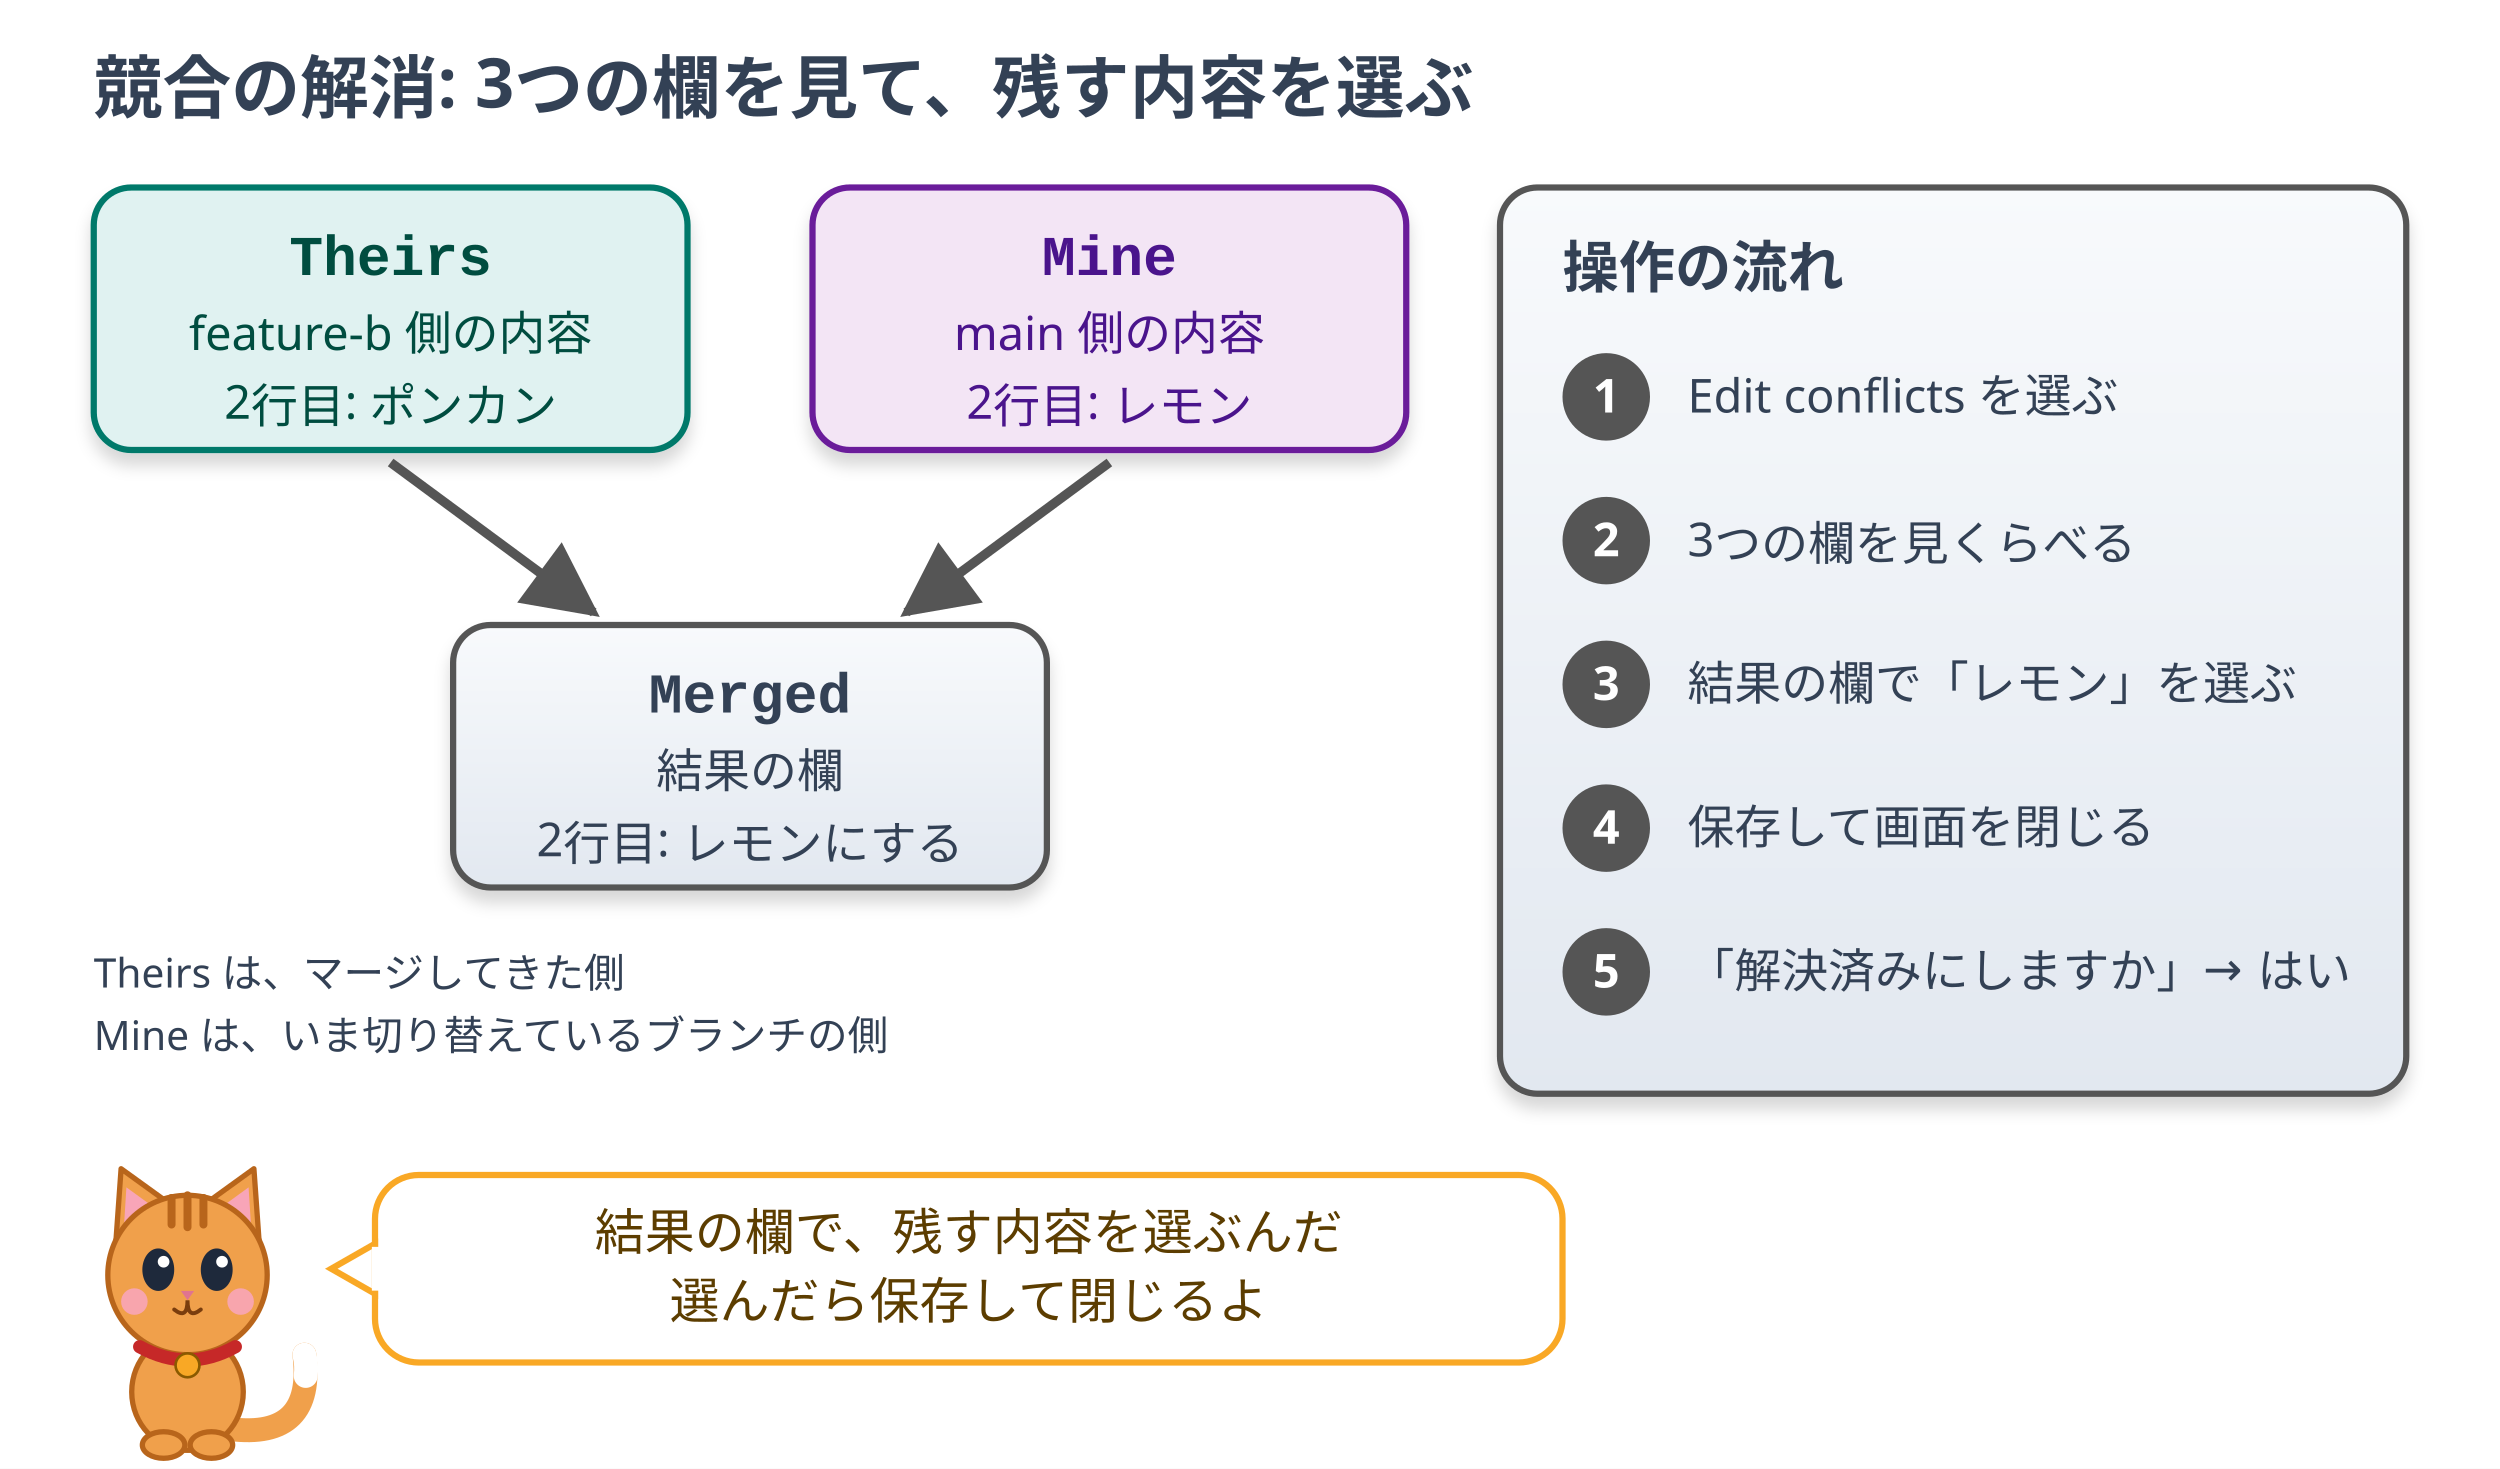
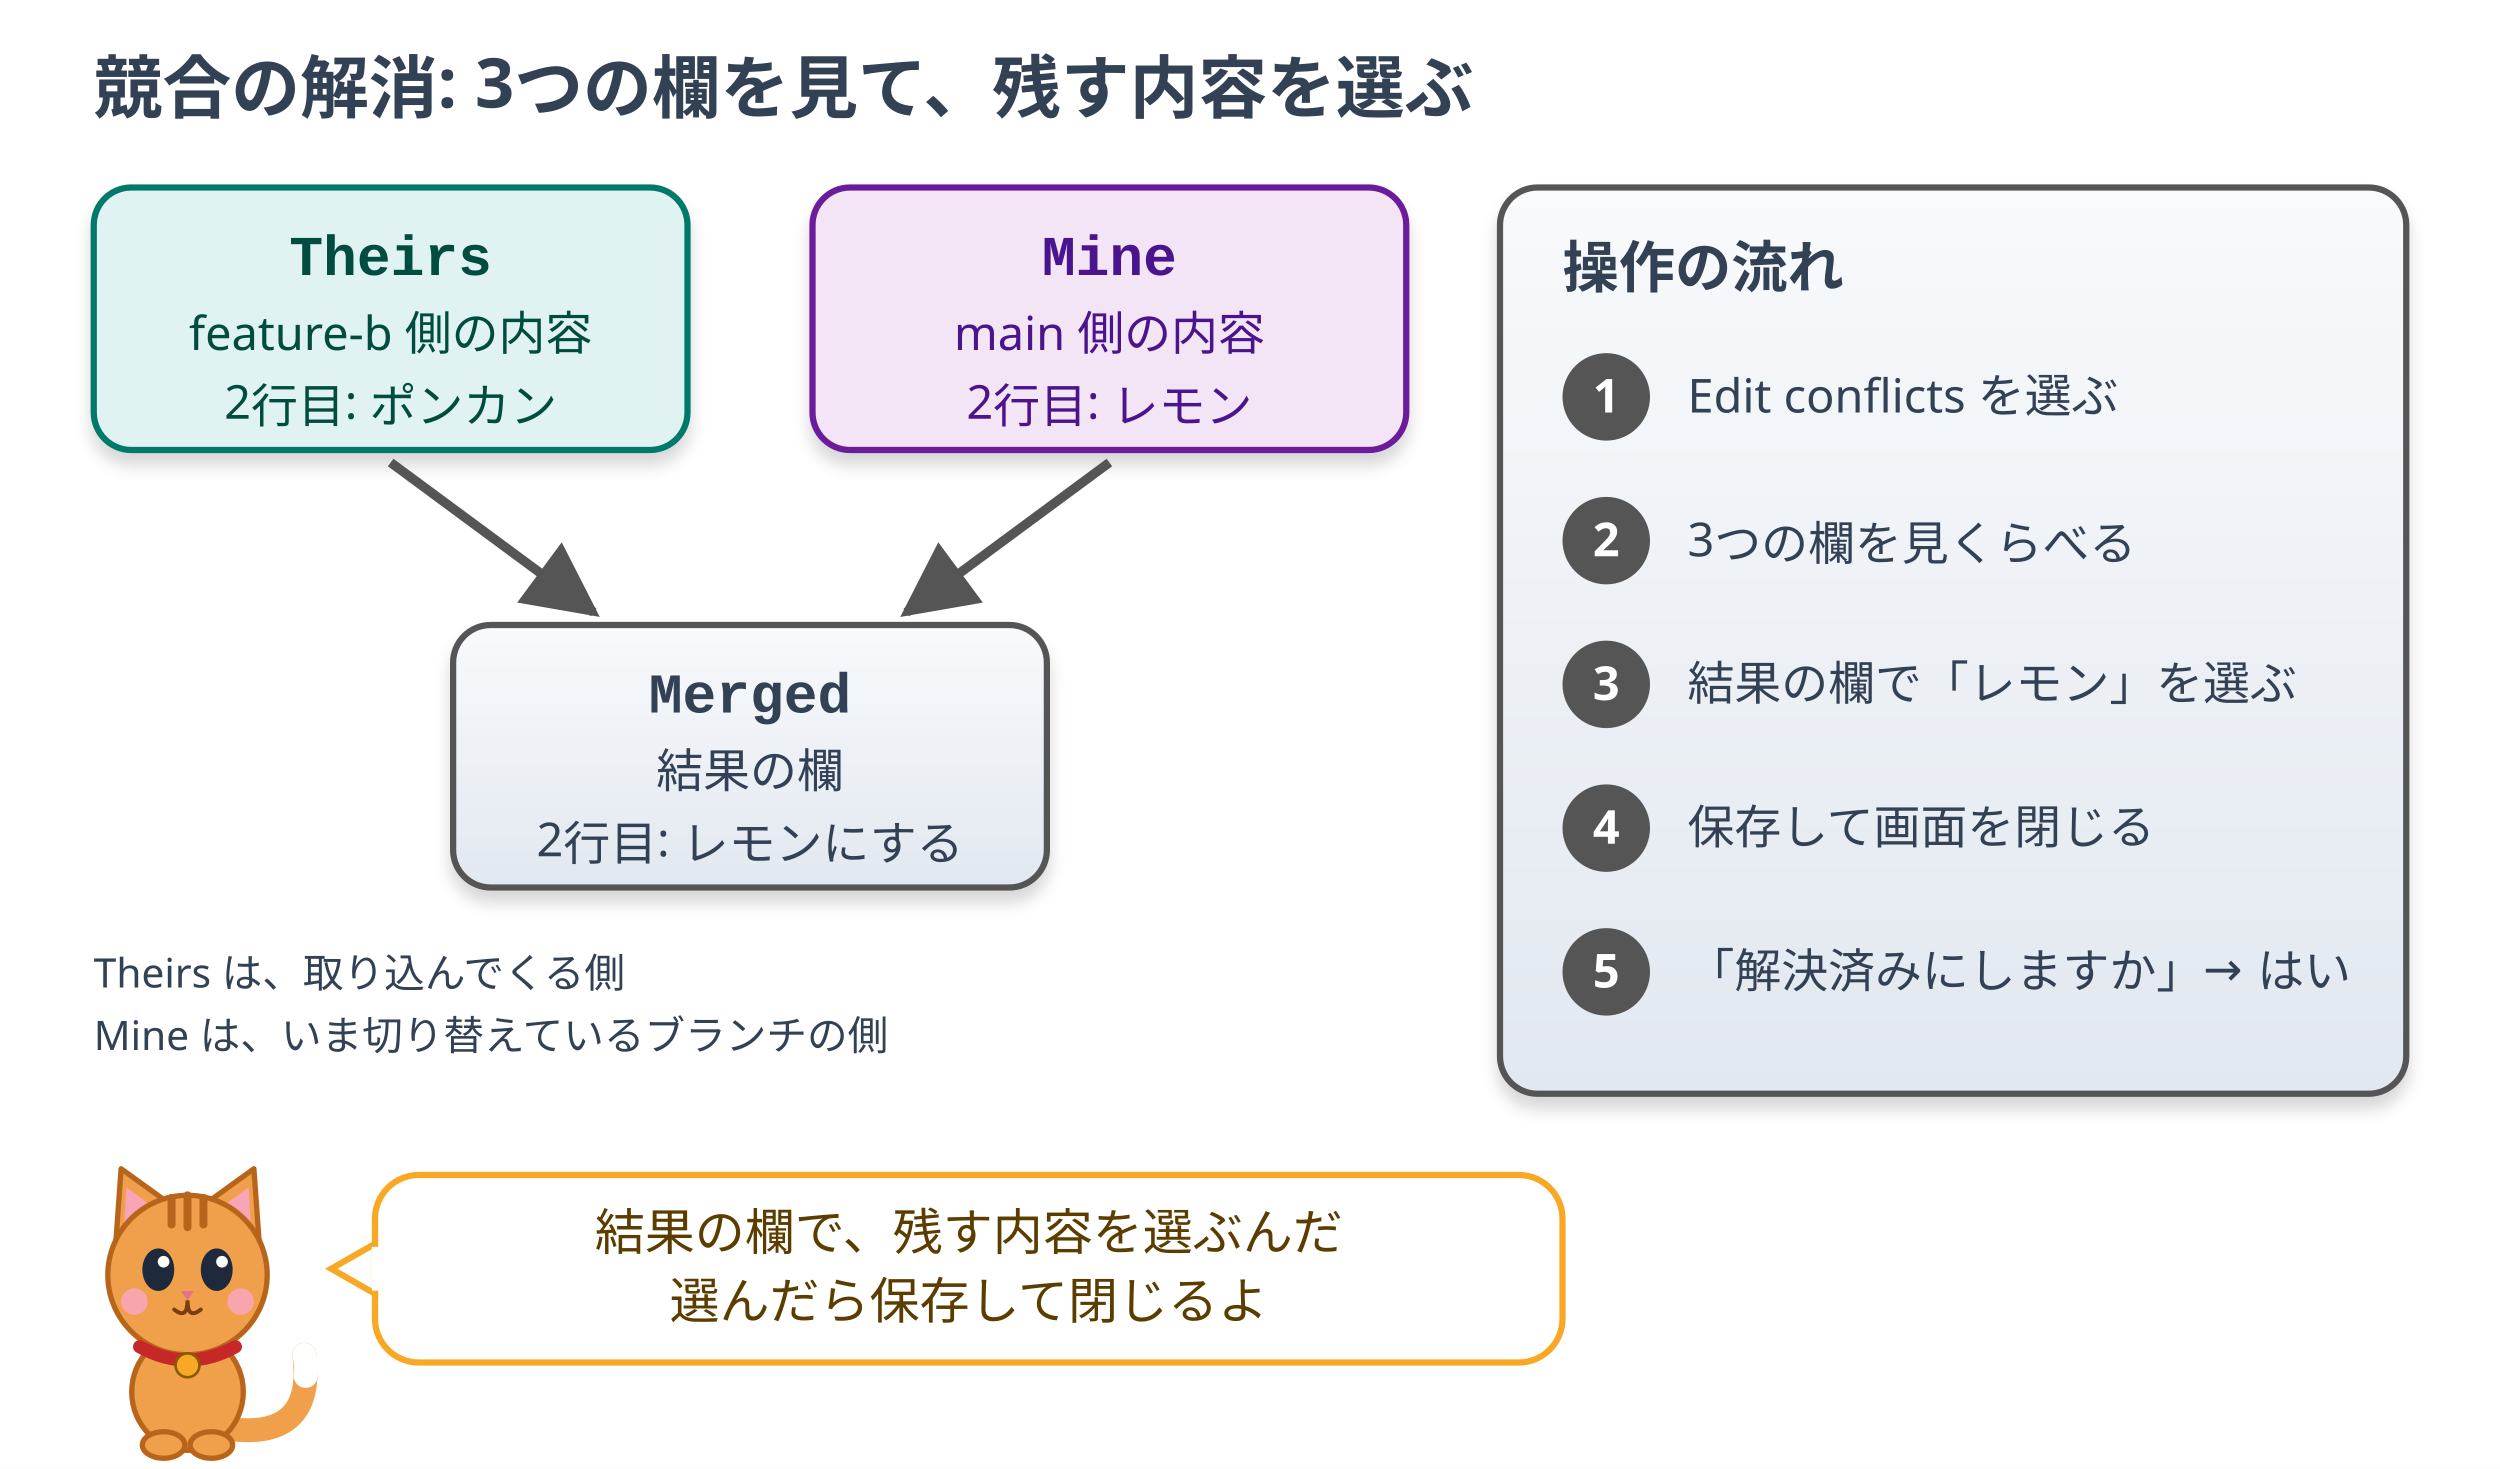
<svg xmlns="http://www.w3.org/2000/svg" viewBox="0 0 800 470" width="800" height="470" font-family="'Segoe UI','Yu Gothic UI','Meiryo',sans-serif" role="img">
  <defs>
    <filter id="sh" x="-10%" y="-10%" width="120%" height="130%">
      <feDropShadow dx="0" dy="4" stdDeviation="2.5" flood-color="#000" flood-opacity="0.16" />
    </filter>
    <linearGradient id="gGray" x1="0" y1="0" x2="0" y2="1">
      <stop offset="0" stop-color="#f8fafc" />
      <stop offset="1" stop-color="#e2e8f0" />
    </linearGradient>
    <linearGradient id="gYel" x1="0" y1="0" x2="0" y2="1">
      <stop offset="0" stop-color="#fff8e1" />
      <stop offset="1" stop-color="#ffecb3" />
    </linearGradient>
    <linearGradient id="gRed" x1="0" y1="0" x2="0" y2="1">
      <stop offset="0" stop-color="#ffebee" />
      <stop offset="1" stop-color="#ffd0d6" />
    </linearGradient>
    <marker id="ar" viewBox="0 0 10 10" refX="9" refY="5" markerWidth="8" markerHeight="8" orient="auto-start-reverse">
      <path d="M0 0L10 5L0 10z" fill="#555555" />
    </marker>
  </defs>
  <rect width="800" height="470" fill="#ffffff" />
  <text x="30" y="36" font-size="22" fill="#334155" text-anchor="start" font-weight="700">競合の解消: 3つの欄を見て、残す内容を選ぶ</text>
  <rect x="30" y="60" width="190" height="84" rx="12" fill="#e0f2f1" stroke="#00796b" stroke-width="2" filter="url(#sh)" />
  <text x="125" y="88" font-size="18" fill="#004d40" text-anchor="middle" font-weight="700" font-family="Consolas,'Courier New',monospace">Theirs</text>
  <text x="125" y="112" font-size="15" fill="#004d40" text-anchor="middle">feature-b 側の内容</text>
  <text x="125" y="134" font-size="15" fill="#004d40" text-anchor="middle">2行目: ポンカン</text>
  <rect x="260" y="60" width="190" height="84" rx="12" fill="#f3e5f5" stroke="#6a1b9a" stroke-width="2" filter="url(#sh)" />
  <text x="355" y="88" font-size="18" fill="#4a148c" text-anchor="middle" font-weight="700" font-family="Consolas,'Courier New',monospace">Mine</text>
  <text x="355" y="112" font-size="15" fill="#4a148c" text-anchor="middle">main 側の内容</text>
  <text x="355" y="134" font-size="15" fill="#4a148c" text-anchor="middle">2行目: レモン</text>
  <line x1="125" y1="148" x2="190" y2="196" stroke="#555555" stroke-width="3" marker-end="url(#ar)" />
  <line x1="355" y1="148" x2="290" y2="196" stroke="#555555" stroke-width="3" marker-end="url(#ar)" />
  <rect x="145" y="200" width="190" height="84" rx="12" fill="url(#gGray)" stroke="#555555" stroke-width="2" filter="url(#sh)" />
  <text x="240" y="228" font-size="18" fill="#334155" text-anchor="middle" font-weight="700" font-family="Consolas,'Courier New',monospace">Merged</text>
  <text x="240" y="252" font-size="15" fill="#334155" text-anchor="middle">結果の欄</text>
  <text x="240" y="274" font-size="15" fill="#334155" text-anchor="middle">2行目: レモンにする</text>
-   <text x="30" y="316" font-size="13" fill="#334155" text-anchor="start">Theirs は、マージしてきた側</text>
+   <text x="30" y="316" font-size="13" fill="#334155" text-anchor="start">Theirs は、取り込んでくる側</text>
  <text x="30" y="336" font-size="13" fill="#334155" text-anchor="start">Mine は、いま切り替えているブランチの側</text>
  <rect x="480" y="60" width="290" height="290" rx="12" fill="url(#gGray)" stroke="#555555" stroke-width="2" filter="url(#sh)" />
  <text x="500" y="92" font-size="18" fill="#334155" text-anchor="start" font-weight="700">操作の流れ</text>
  <circle cx="514" cy="127" r="14" fill="#555555" />
  <text x="514" y="132" font-size="15" fill="#ffffff" text-anchor="middle" font-weight="700">1</text>
  <text x="540" y="132" font-size="15" fill="#334155" text-anchor="start">Edit conflicts を選ぶ</text>
  <circle cx="514" cy="173" r="14" fill="#555555" />
  <text x="514" y="178" font-size="15" fill="#ffffff" text-anchor="middle" font-weight="700">2</text>
  <text x="540" y="178" font-size="15" fill="#334155" text-anchor="start">3つの欄を見くらべる</text>
  <circle cx="514" cy="219" r="14" fill="#555555" />
  <text x="514" y="224" font-size="15" fill="#ffffff" text-anchor="middle" font-weight="700">3</text>
  <text x="540" y="224" font-size="15" fill="#334155" text-anchor="start">結果の欄で「レモン」を選ぶ</text>
  <circle cx="514" cy="265" r="14" fill="#555555" />
  <text x="514" y="270" font-size="15" fill="#ffffff" text-anchor="middle" font-weight="700">4</text>
  <text x="540" y="270" font-size="15" fill="#334155" text-anchor="start">保存して画面を閉じる</text>
  <circle cx="514" cy="311" r="14" fill="#555555" />
  <text x="514" y="316" font-size="15" fill="#ffffff" text-anchor="middle" font-weight="700">5</text>
  <text x="540" y="316" font-size="15" fill="#334155" text-anchor="start">「解決済みにしますか」→ はい</text>
  <g transform="translate(60 408) scale(0.85)">
    <path d="M16 58 Q48 62 44 30" fill="none" stroke="#f0a04b" stroke-width="9" stroke-linecap="round" />
    <path d="M44.5 38 Q45 34 44 30" fill="none" stroke="#ffffff" stroke-width="9" stroke-linecap="round" />
    <ellipse cx="0" cy="44" rx="21" ry="22" fill="#f0a04b" stroke="#b8651b" stroke-width="2" />
    <ellipse cx="-9" cy="64" rx="8" ry="5" fill="#f0a04b" stroke="#b8651b" stroke-width="2" />
    <ellipse cx="9" cy="64" rx="8" ry="5" fill="#f0a04b" stroke="#b8651b" stroke-width="2" />
    <polygon points="-27,-12 -25,-40 -7,-27" fill="#f0a04b" stroke="#b8651b" stroke-width="2" stroke-linejoin="round" />
    <polygon points="27,-12 25,-40 7,-27" fill="#f0a04b" stroke="#b8651b" stroke-width="2" stroke-linejoin="round" />
    <polygon points="-24,-17 -23,-33 -12,-25" fill="#f8a5b8" />
    <polygon points="24,-17 23,-33 12,-25" fill="#f8a5b8" />
    <circle cx="0" cy="0" r="30" fill="#f0a04b" stroke="#b8651b" stroke-width="2" />
    <path d="M-6 -29 L-6 -19 M0 -30 L0 -18 M6 -29 L6 -19" stroke="#b8651b" stroke-width="3" stroke-linecap="round" />
    <ellipse cx="-11" cy="-2" rx="6" ry="8" fill="#1e293b" />
    <circle cx="-9" cy="-5" r="2.2" fill="#fff" />
    <ellipse cx="11" cy="-2" rx="6" ry="8" fill="#1e293b" />
    <circle cx="13" cy="-5" r="2.2" fill="#fff" />
    <circle cx="-20" cy="10" r="5" fill="#f8a5b8" opacity="0.9" />
    <circle cx="20" cy="10" r="5" fill="#f8a5b8" opacity="0.9" />
    <polygon points="-2.5,6 2.5,6 0,9.5" fill="#e0748f" />
    <path d="M-5 13 Q0 17 0 9.5 Q0 17 5 13" fill="none" stroke="#7a3d0d" stroke-width="1.5" stroke-linecap="round" />
    <path d="M-18 27 Q0 37 18 27" fill="none" stroke="#c62828" stroke-width="5" stroke-linecap="round" />
    <circle cx="0" cy="34" r="4.5" fill="#f9a825" stroke="#8a5a00" stroke-width="1" />
  </g>
  <rect x="120" y="376" width="380" height="60" rx="14" fill="#ffffff" stroke="#f9a825" stroke-width="2" />
  <polygon points="120,398.0 106,406.0 120,414.0" fill="#ffffff" stroke="#f9a825" stroke-width="2" />
  <rect x="119" y="399.0" width="3" height="14" fill="#ffffff" />
  <text x="310.0" y="400.0" font-size="16" fill="#5c3d00" text-anchor="middle">結果の欄で、残す内容を選ぶんだ</text>
  <text x="310.0" y="422.0" font-size="16" fill="#5c3d00" text-anchor="middle">選んだら保存して閉じるよ</text>
</svg>
